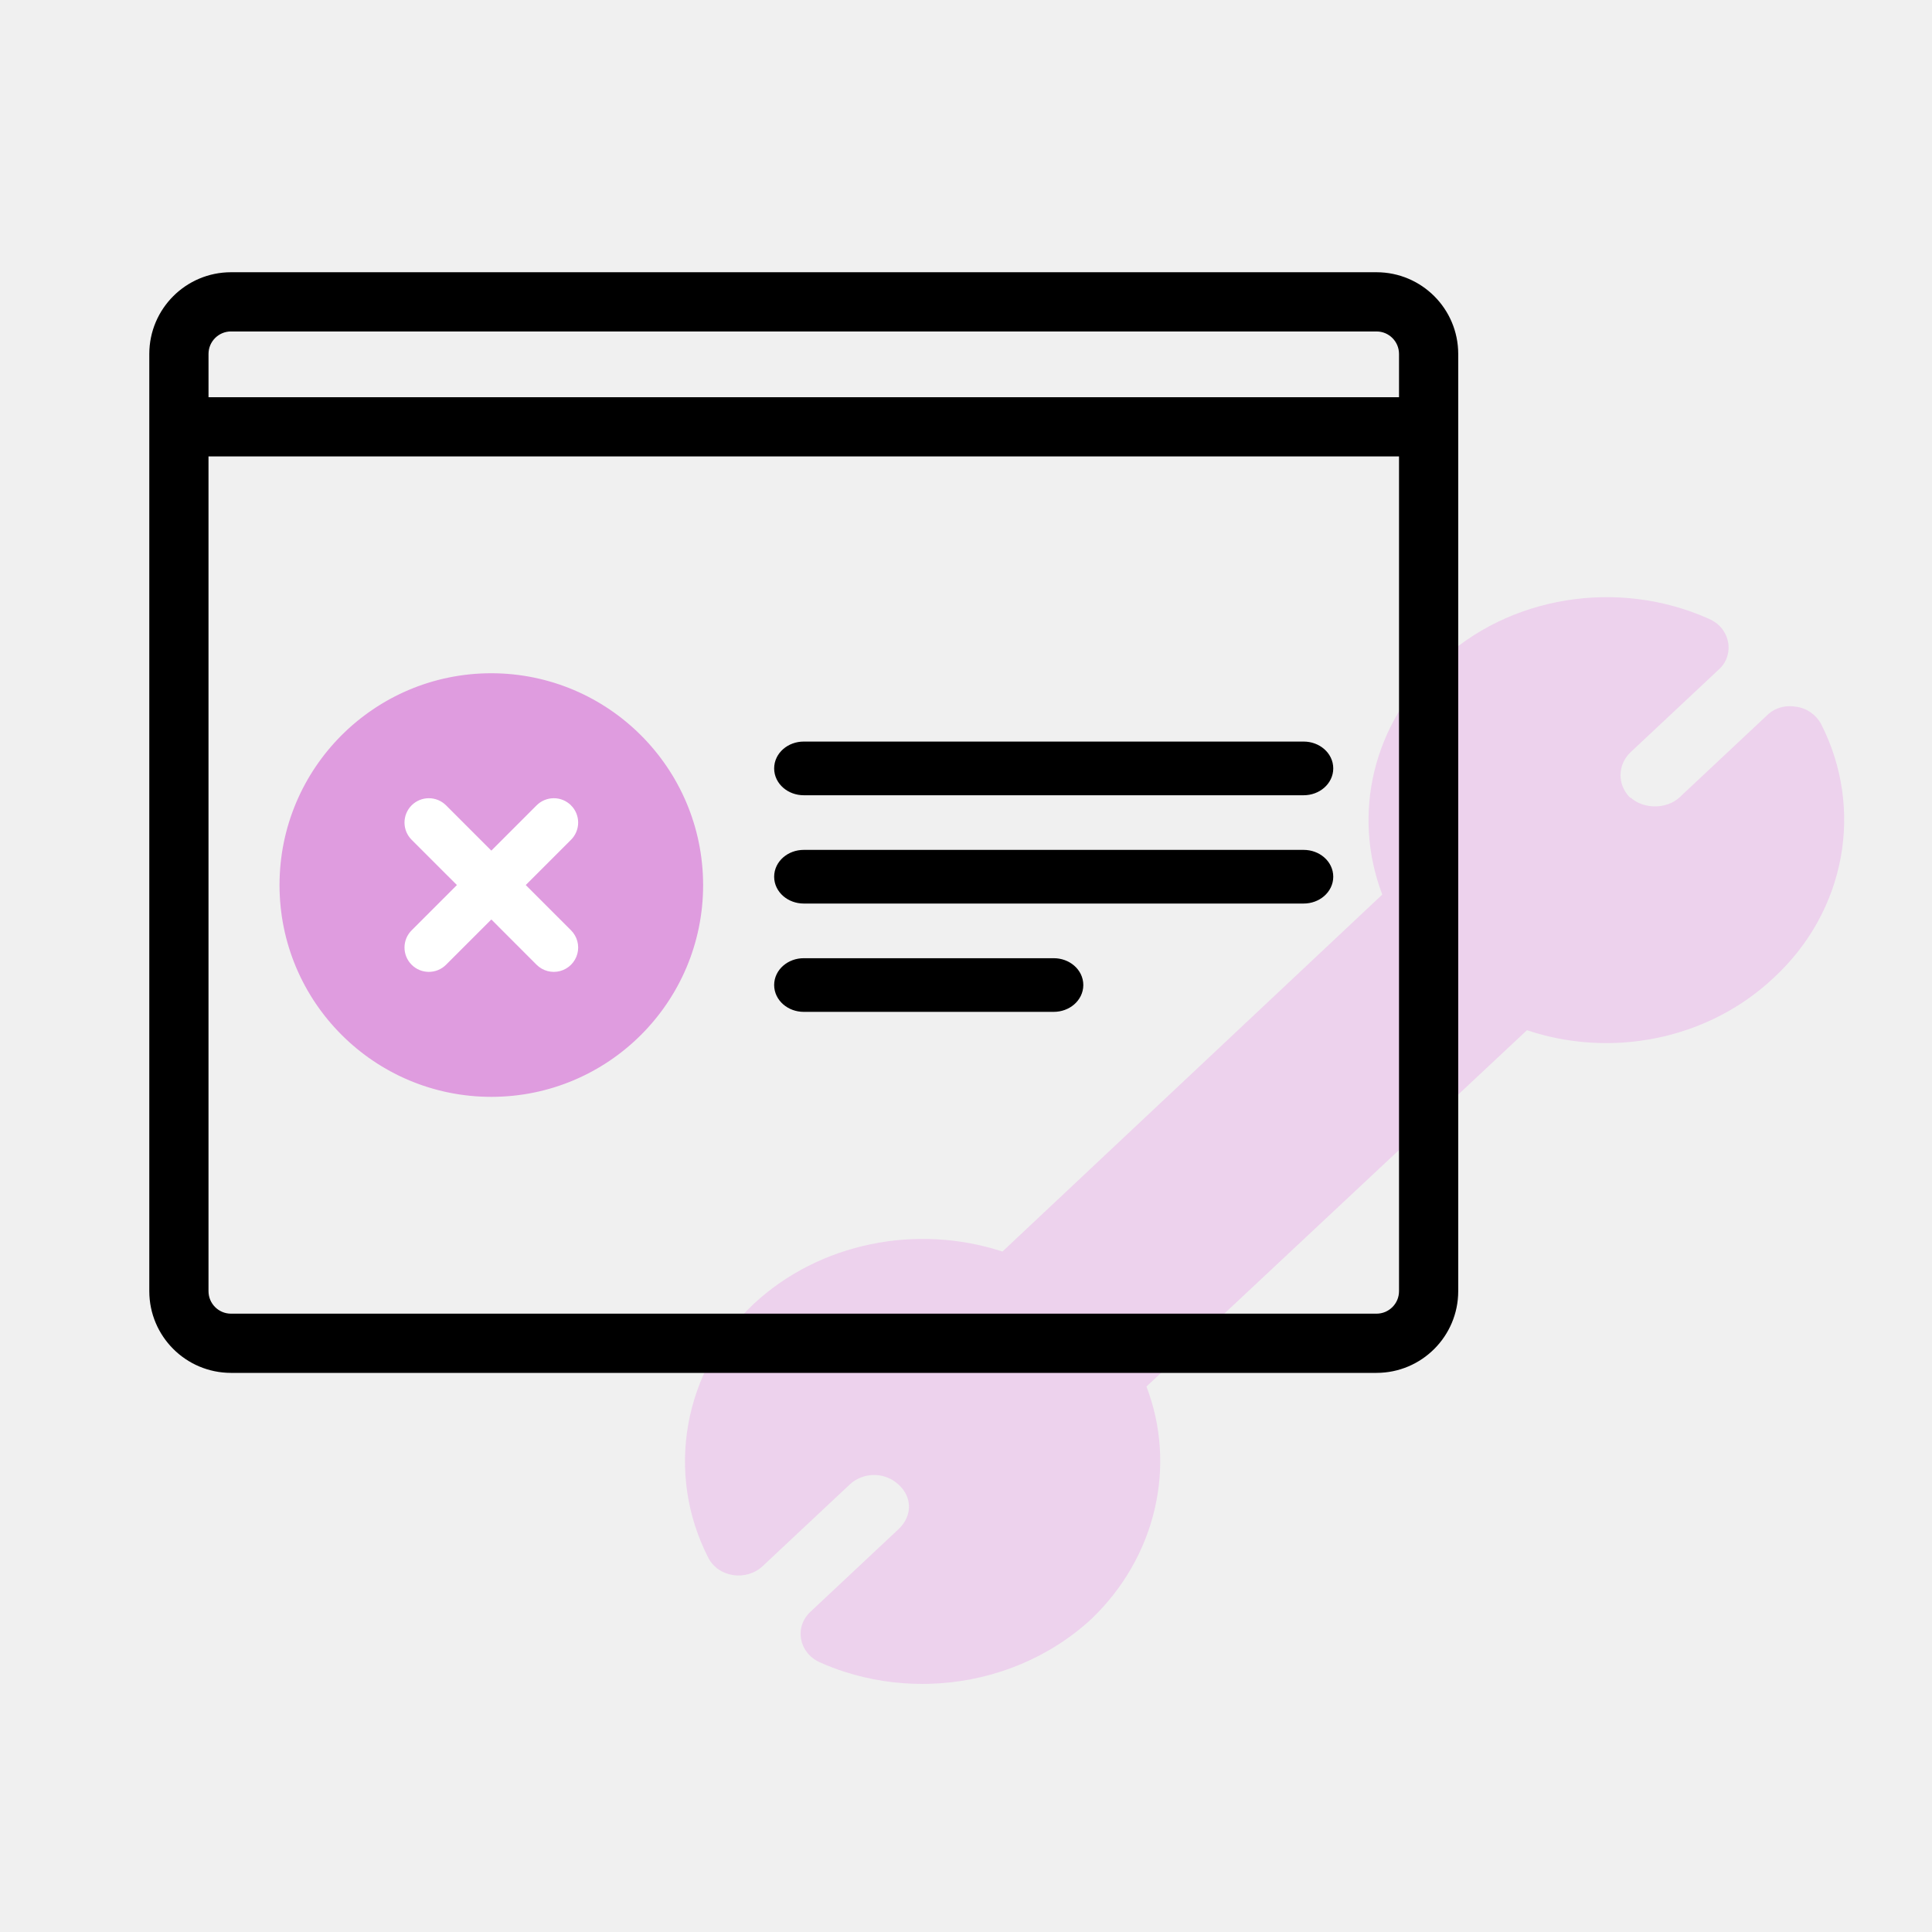
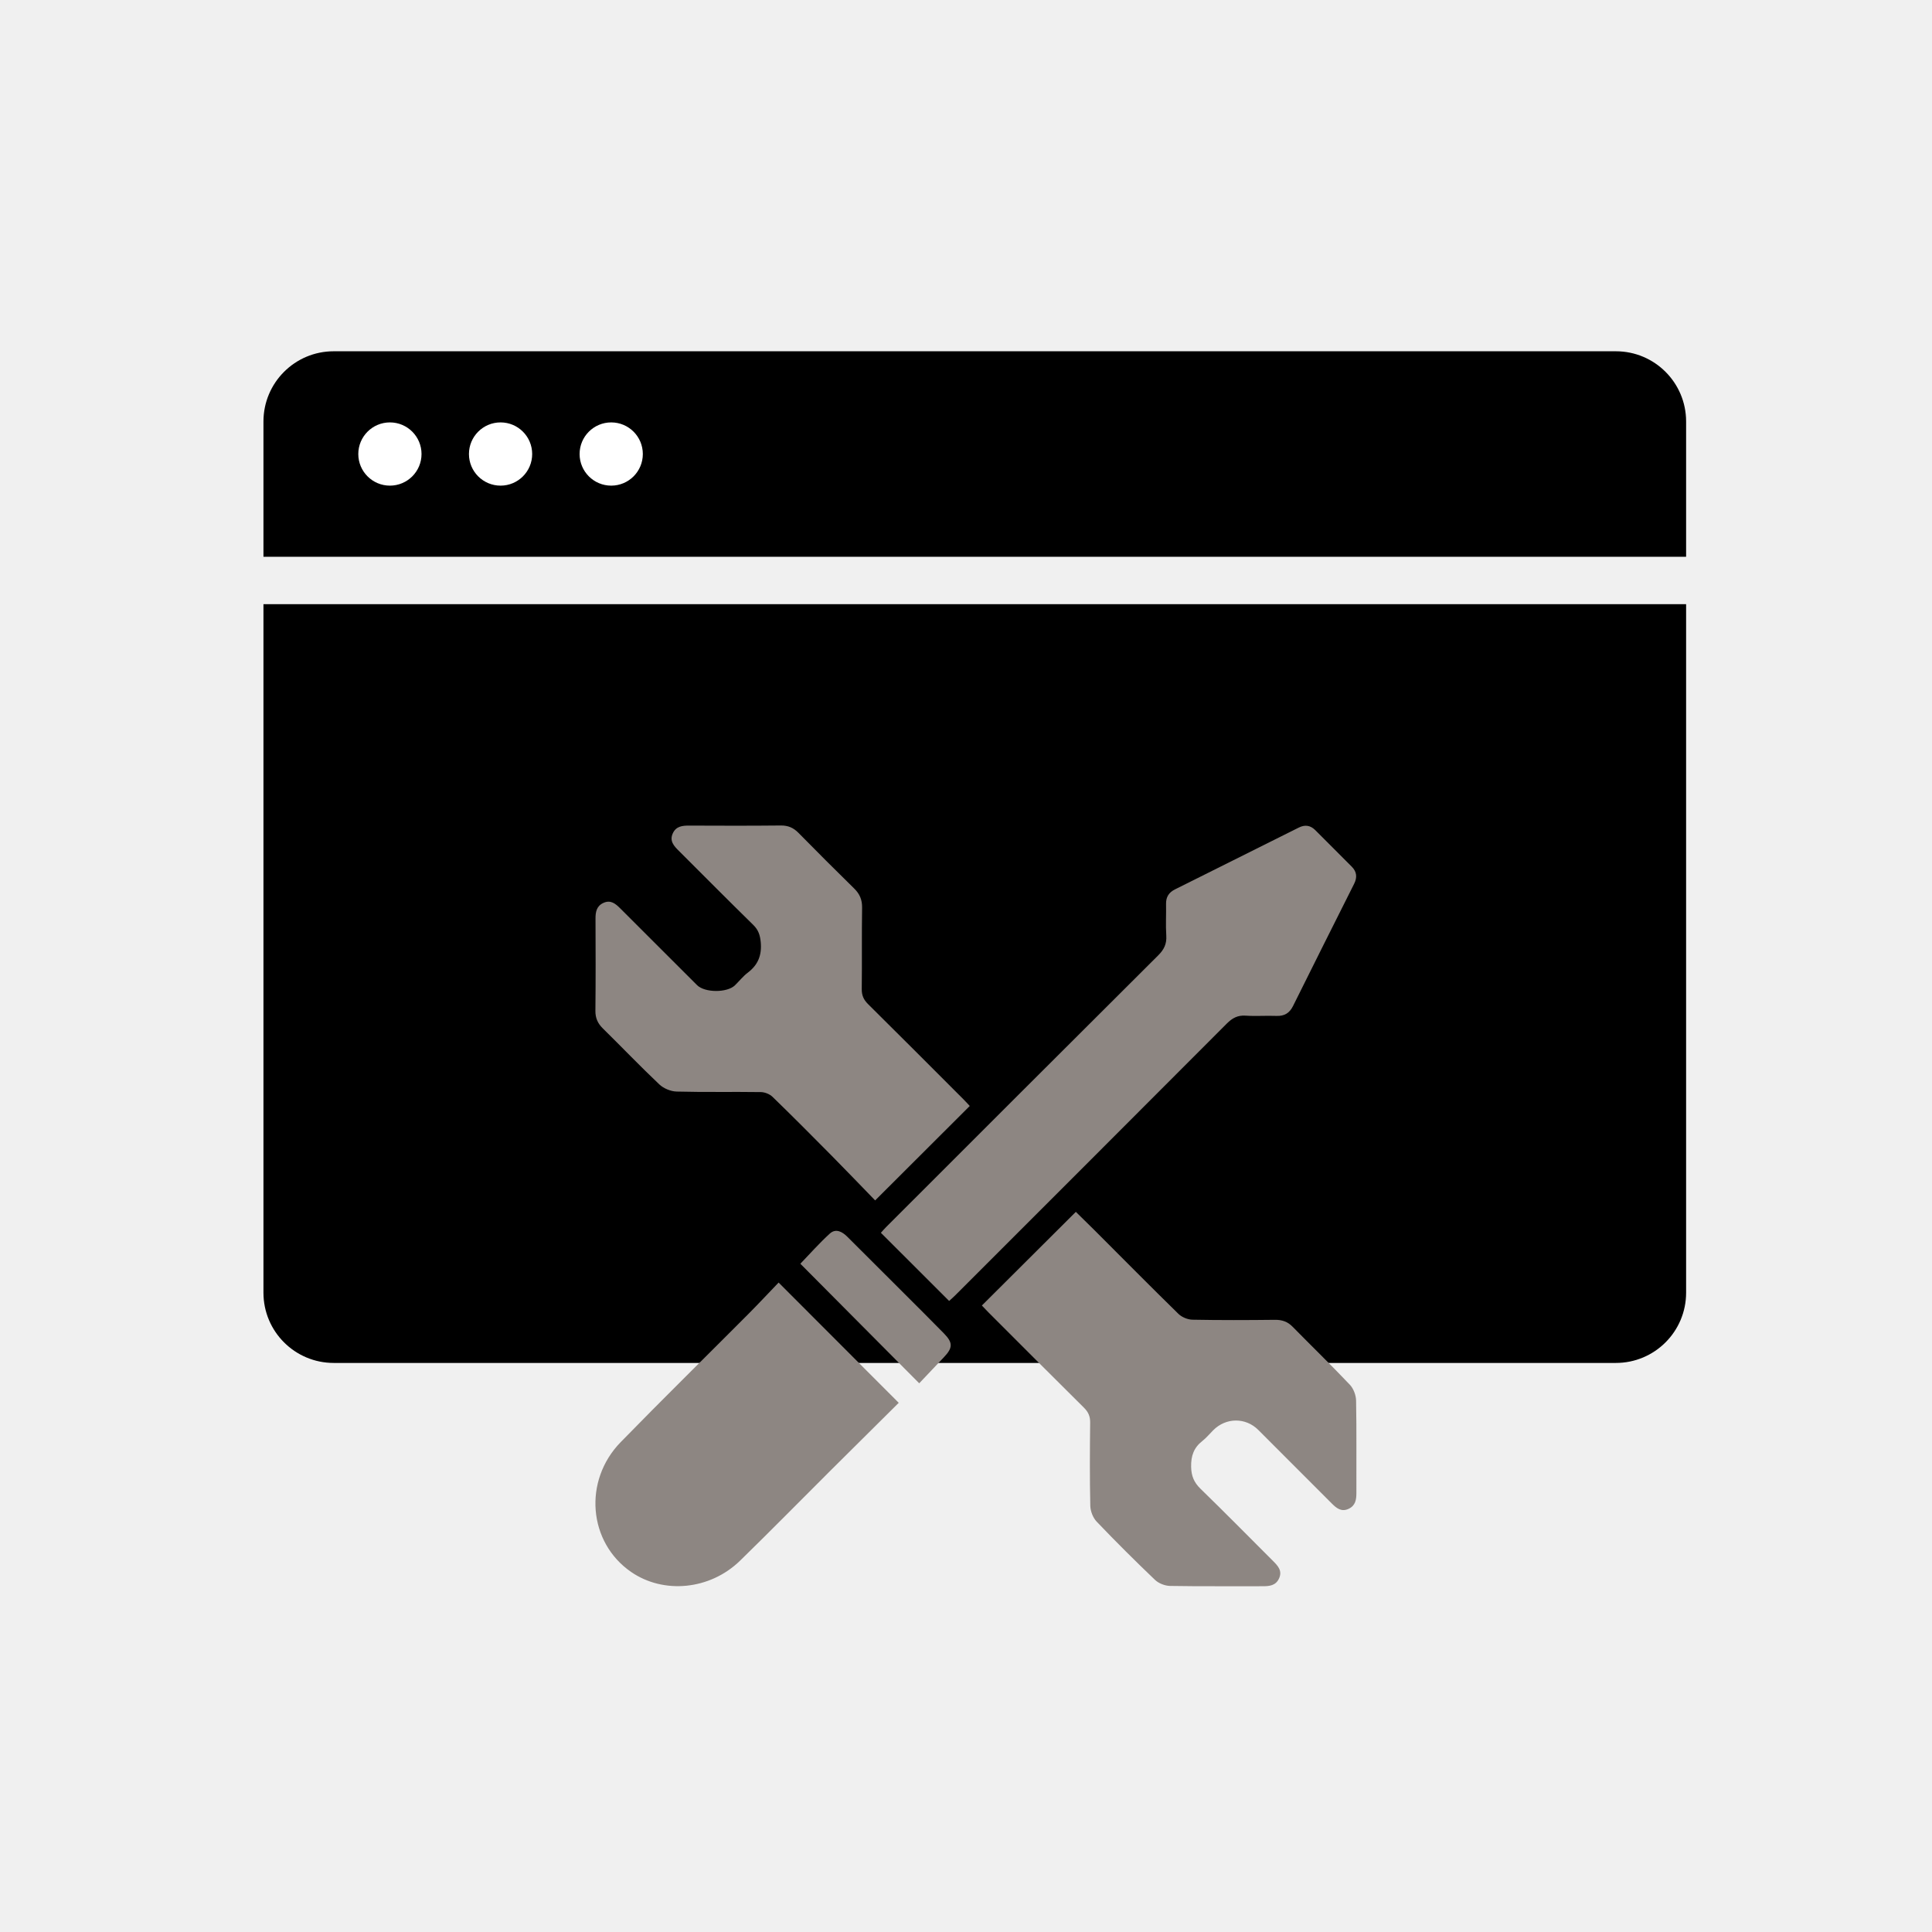
<svg xmlns="http://www.w3.org/2000/svg" width="110" height="110" viewBox="0 0 110 110">
  <g fill="none" fill-rule="evenodd">
    <g>
      <g>
-         <path d="M0 0H110V110H0z" transform="translate(-905 -424) translate(905 424)" />
-         <path fill="#EDD2ED" fill-rule="nonzero" d="M101.916 40.207l.105.004c.077.004.154.013.231.027.62.072 1.16.471 1.431.979 2.475 4.858 1.393 10.659-2.668 14.43-1.772 1.678-3.95 2.811-6.27 3.36l-.333.074c-.667.141-1.345.234-2.028.279l-.341.018c-.114.004-.229.008-.343.01l-.342.001c-1.03-.007-2.062-.125-3.077-.357l-.338-.081c-.337-.086-.672-.184-1.005-.295L65.274 78.944c1.74 4.532.54 9.717-3.133 13.233-.137.128-.277.252-.42.372-2.477 2.104-5.626 3.239-8.832 3.321l-.377.005c-1.48 0-2.983-.224-4.425-.69-.479-.153-.951-.334-1.415-.542-1.199-.544-1.469-2.03-.502-2.9l4.988-4.678c.813-.76.774-1.849 0-2.538l-.132-.114c-.773-.608-1.883-.572-2.613.078l-4.989 4.677c-.928.87-2.514.653-3.094-.471-2.475-4.822-1.43-10.659 2.591-14.466 3.751-3.48 9.282-4.568 14.154-2.973l21.626-20.325c-1.74-4.568-.541-9.717 3.21-13.197 3.983-3.807 10.21-4.822 15.391-2.502.58.254.967.726 1.083 1.306.116.58-.077 1.196-.541 1.595l-5.027 4.713c-.735.725-.735 1.85 0 2.574h.038c.562.5 1.44.617 2.151.353l.161-.068c.158-.075.304-.17.434-.285l4.988-4.677c.349-.356.826-.542 1.327-.538z" transform="translate(-905 -424) translate(905 424)" />
-         <g fill-rule="nonzero">
-           <path fill="#000" stroke="#000" d="M69.375 0H4.151C1.859.003.003 1.86 0 4.15v53.366c.003 2.291 1.86 4.148 4.15 4.15h65.225c2.291-.002 4.148-1.859 4.15-4.15V4.151C73.524 1.859 71.667.003 69.376 0zM4.151 2.372h65.224c.982 0 1.778.797 1.779 1.779v2.964H2.372V4.151c0-.982.797-1.778 1.779-1.78h0zm65.224 56.923H4.151c-.982-.001-1.778-.797-1.78-1.779V9.487h68.783v48.029c-.001.982-.797 1.778-1.779 1.779z" transform="translate(-905 -424) translate(905 424) translate(9 16)" />
-           <path fill="#DF9CDF" stroke="#DF9CDF" stroke-width=".4" d="M18.974 22.532c-6.55 0-11.859 5.31-11.859 11.859 0 6.55 5.31 11.859 11.86 11.859 6.549 0 11.858-5.31 11.858-11.859-.007-6.546-5.312-11.852-11.859-11.859h0z" transform="translate(-905 -424) translate(905 424) translate(9 16)" />
-           <path fill="#FFF" stroke="#FFF" stroke-width=".4" d="M23.37 29.995c-.222-.223-.523-.348-.838-.348-.314 0-.616.125-.839.348l-2.719 2.719-2.719-2.72c-.463-.462-1.214-.462-1.677 0-.463.464-.463 1.215 0 1.678l2.72 2.719-2.72 2.72c-.463.462-.463 1.213 0 1.676.463.463 1.214.463 1.677 0l2.72-2.719 2.718 2.72c.3.299.737.416 1.146.306.41-.11.729-.43.839-.838.11-.41-.008-.846-.307-1.146l-2.72-2.719 2.72-2.72c.222-.221.347-.523.347-.838 0-.314-.125-.616-.347-.838h0z" transform="translate(-905 -424) translate(905 424) translate(9 16)" />
-           <path fill="#000" stroke="#000" d="M65.224 26.722H36.763c-.655 0-1.186.46-1.186 1.028 0 .568.53 1.028 1.186 1.028h28.461c.655 0 1.186-.46 1.186-1.028 0-.568-.53-1.028-1.186-1.028zM65.224 32.889H36.763c-.655 0-1.186.46-1.186 1.028 0 .567.53 1.027 1.186 1.027h28.461c.655 0 1.186-.46 1.186-1.027 0-.568-.53-1.028-1.186-1.028zM50.994 39.056H36.763c-.655 0-1.186.46-1.186 1.027 0 .568.53 1.028 1.186 1.028h14.23c.656 0 1.186-.46 1.186-1.028 0-.567-.53-1.027-1.185-1.027z" transform="translate(-905 -424) translate(905 424) translate(9 16)" />
+         <g transform="translate(-905 -464) translate(905 464) translate(15 20)">
+           <path fill="#000" d="M4 0h73c2.21 0 4 1.79 4 4v7.7H0V4c0-2.21 1.79-4 4-4z" />
+           <circle cx="7.2" cy="5.85" r="1.8" fill="#FFF" />
+           <circle cx="13.5" cy="5.85" r="1.8" fill="#FFF" />
+           <circle cx="19.8" cy="5.85" r="1.8" fill="#FFF" />
+           <path fill="#000" d="M0 14.4h81v39.2c0 2.21-1.79 4-4 4H4c-2.21 0-4-1.79-4-4V14.4z" />
+           <g fill="#8D8682">
+             <path d="M22.004 27.33l5.35-5.332c.338.332.702.685 1.06 1.043 1.592 1.592 3.174 3.193 4.783 4.767.193.188.525.324.796.33 1.563.03 3.128.025 4.691.007.408-.005.726.102 1.012.394 1.084 1.103 2.195 2.18 3.259 3.302.209.22.35.597.355.905.033 1.752.01 3.505.017 5.257.002.385-.054.722-.444.904-.408.19-.687-.035-.952-.3l-4.19-4.193c-.72-.719-1.837-.712-2.563.015-.207.206-.394.437-.622.616-.485.38-.65.845-.638 1.468.011.526.164.89.535 1.252 1.392 1.354 2.755 2.738 4.128 4.11.274.274.54.553.346.987-.187.418-.55.453-.95.451-1.754-.008-3.507.014-5.26-.017-.291-.005-.648-.145-.857-.345-1.131-1.08-2.24-2.183-3.319-3.314-.21-.22-.357-.595-.364-.902-.035-1.58-.026-3.16-.008-4.74.005-.359-.109-.606-.36-.854-1.819-1.801-3.626-3.615-5.436-5.425-.12-.12-.235-.245-.37-.386M15.927 21.346c-.811-.835-1.64-1.7-2.482-2.552-1.111-1.123-2.225-2.244-3.36-3.344-.161-.157-.44-.268-.666-.271-1.597-.023-3.196.012-4.792-.03-.336-.008-.742-.176-.987-.407-1.097-1.038-2.142-2.131-3.22-3.191-.288-.285-.424-.587-.42-1C.018 8.8.014 7.048.006 5.297c-.002-.39.068-.72.459-.894.41-.182.685.054.949.317C2.87 6.177 4.328 7.636 5.788 9.09c.442.44 1.714.44 2.156.01.246-.24.463-.517.734-.723.587-.445.802-.997.735-1.734-.037-.404-.135-.698-.427-.984C7.563 4.266 6.161 2.851 4.75 1.444c-.276-.274-.54-.556-.348-.987.185-.417.55-.454.95-.451C7.089.014 8.823.018 10.558 0c.412-.004.717.128 1.002.418 1.048 1.065 2.104 2.122 3.171 3.167.316.31.46.64.453 1.092-.024 1.545 0 3.091-.019 4.636-.004.357.106.606.356.854 1.819 1.8 3.625 3.613 5.434 5.423.13.13.254.269.359.38l-5.386 5.376M20.14 27.072l-3.886-3.882c.086-.094.183-.21.29-.318 5.164-5.162 10.326-10.326 15.5-15.478.332-.33.49-.655.459-1.124-.04-.599 0-1.203-.013-1.803-.009-.393.163-.656.501-.825 2.35-1.174 4.703-2.344 7.052-3.521.357-.18.664-.132.94.14.694.691 1.384 1.385 2.076 2.079.293.293.325.612.138.984-1.165 2.316-2.324 4.635-3.478 6.956-.2.402-.492.58-.944.562-.584-.023-1.171.025-1.753-.015-.456-.032-.763.14-1.074.452-5.156 5.171-10.321 10.332-15.485 15.495-.107.107-.223.206-.324.298M17.27 32.871c-1.275 1.266-2.567 2.545-3.855 3.828-1.727 1.72-3.435 3.46-5.18 5.161-1.713 1.667-4.35 1.917-6.204.639-2.433-1.678-2.74-5.187-.592-7.39 2.396-2.457 4.847-4.863 7.27-7.296.59-.594 1.163-1.207 1.722-1.79l6.84 6.848M18.436 31.759l-6.767-6.807c.532-.55 1.073-1.167 1.676-1.716.341-.31.707-.112 1.001.182 1.082 1.08 2.166 2.158 3.247 3.24.753.752 1.508 1.503 2.253 2.264.517.529.508.815-.006 1.355l-1.404 1.482" transform="translate(18.9 27)" />
+           </g>
        </g>
      </g>
    </g>
  </g>
</svg>
